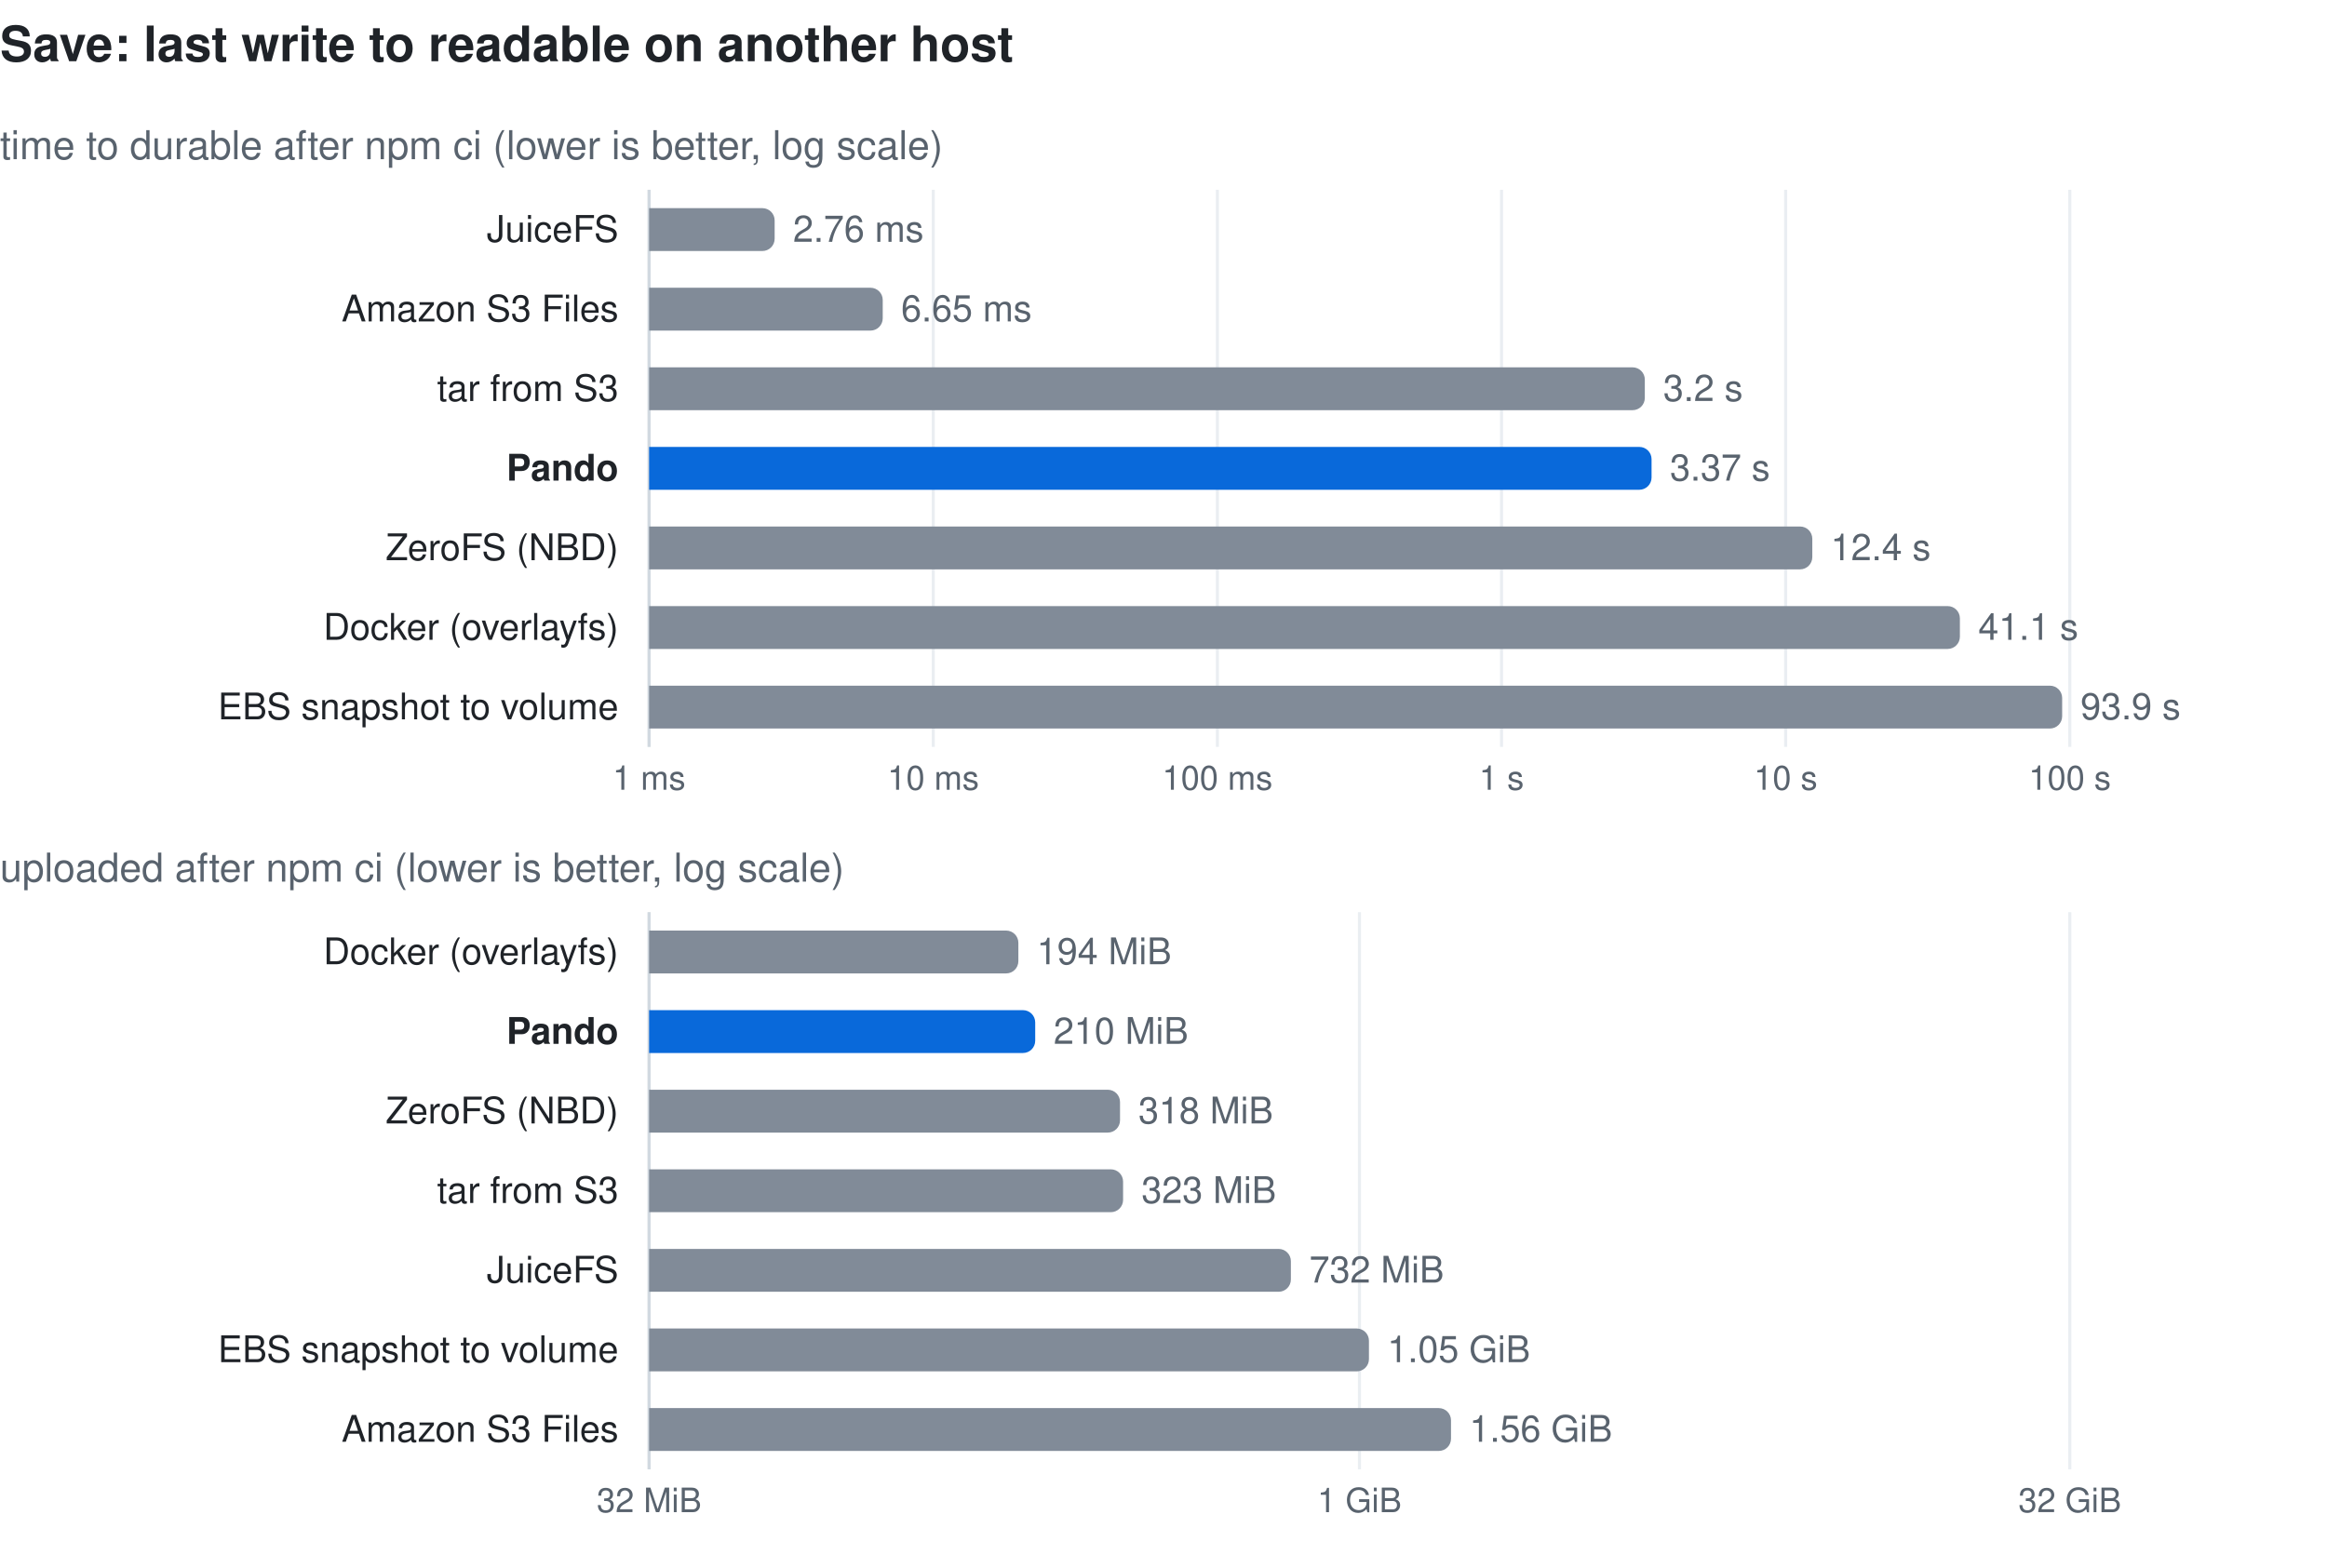
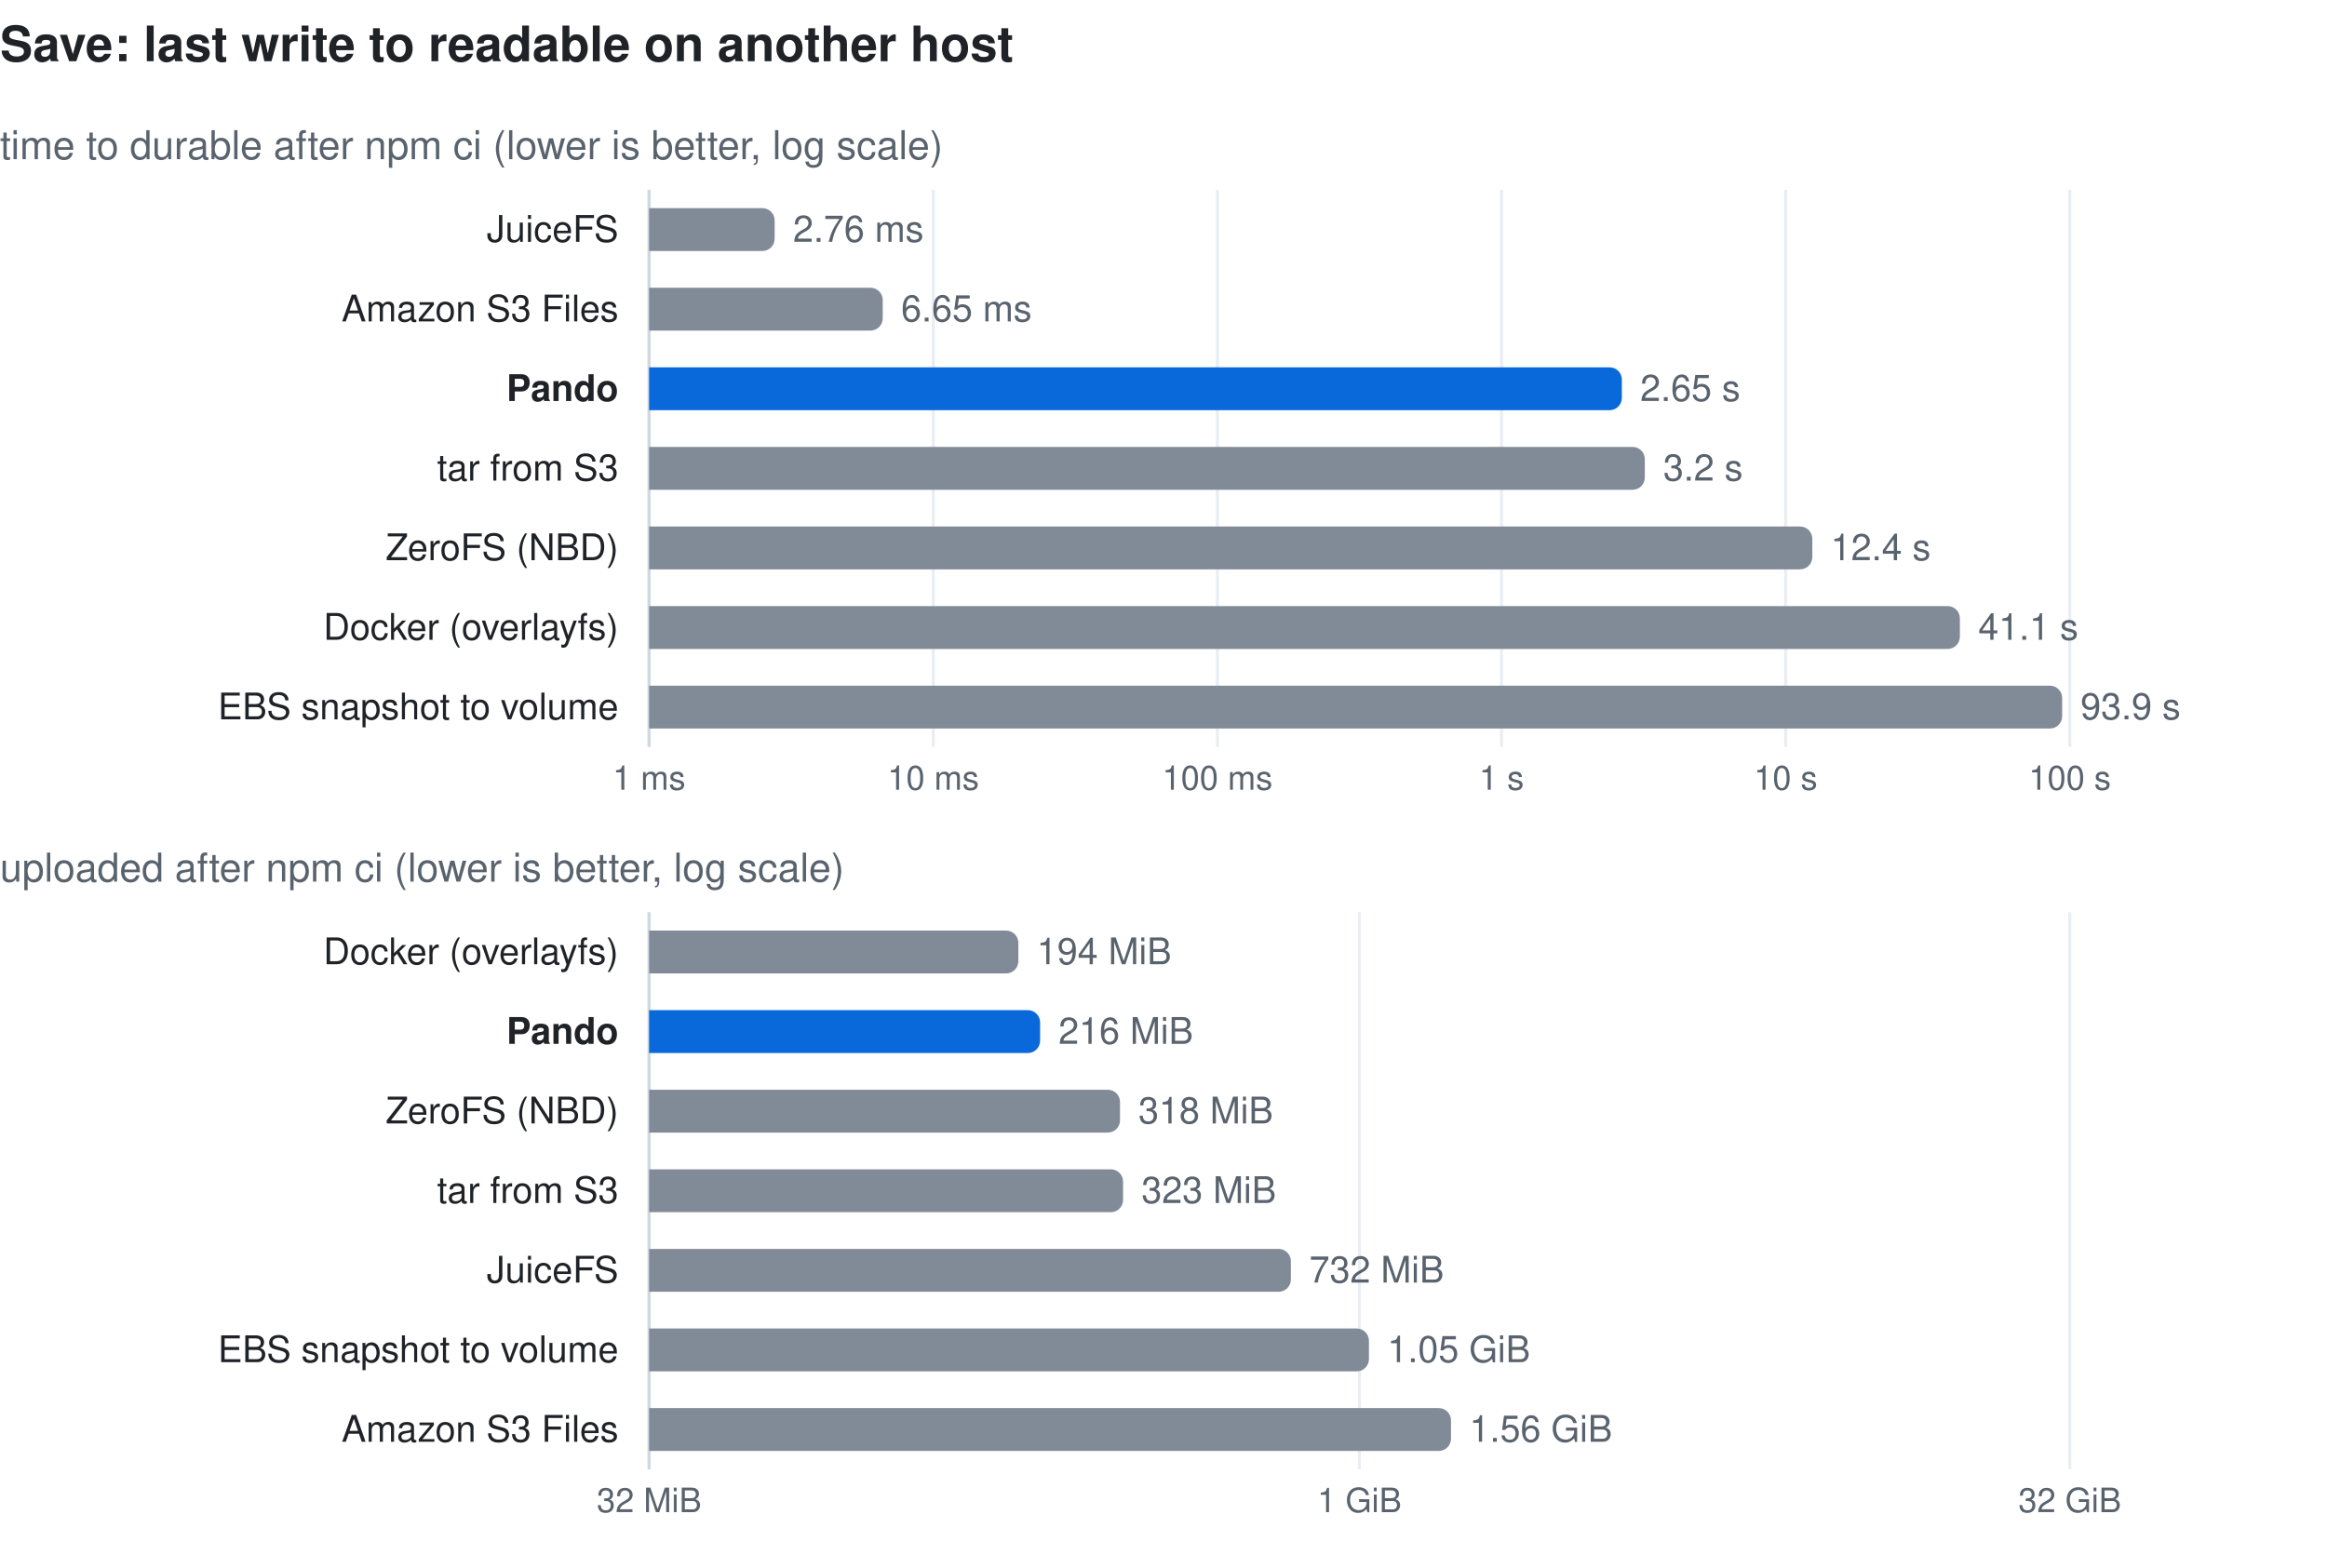
<svg xmlns="http://www.w3.org/2000/svg" width="760" height="512" viewBox="0 0 760 512" font-family="-apple-system, BlinkMacSystemFont, 'Segoe UI', Helvetica, Arial, sans-serif" role="img">
  <text x="0" y="20" font-size="16" font-weight="600" fill="#1f2328">Save: last write to readable on another host</text>
  <text x="0" y="52" font-size="13" fill="#59636e">time to durable after npm ci (lower is better, log scale)</text>
  <line x1="212.0" y1="62" x2="212.0" y2="244" stroke="#eaeef2" stroke-width="1" />
  <text x="212.0" y="258" font-size="11" fill="#59636e" text-anchor="middle">1 ms</text>
  <line x1="304.8" y1="62" x2="304.8" y2="244" stroke="#eaeef2" stroke-width="1" />
  <text x="304.8" y="258" font-size="11" fill="#59636e" text-anchor="middle">10 ms</text>
  <line x1="397.6" y1="62" x2="397.6" y2="244" stroke="#eaeef2" stroke-width="1" />
  <text x="397.6" y="258" font-size="11" fill="#59636e" text-anchor="middle">100 ms</text>
  <line x1="490.4" y1="62" x2="490.4" y2="244" stroke="#eaeef2" stroke-width="1" />
  <text x="490.4" y="258" font-size="11" fill="#59636e" text-anchor="middle">1 s</text>
  <line x1="583.2" y1="62" x2="583.2" y2="244" stroke="#eaeef2" stroke-width="1" />
  <text x="583.2" y="258" font-size="11" fill="#59636e" text-anchor="middle">10 s</text>
  <line x1="676.0" y1="62" x2="676.0" y2="244" stroke="#eaeef2" stroke-width="1" />
  <text x="676.0" y="258" font-size="11" fill="#59636e" text-anchor="middle">100 s</text>
  <line x1="212" y1="62" x2="212" y2="244" stroke="#d1d9e0" stroke-width="1" />
  <text x="202" y="79.0" font-size="12" fill="#1f2328" text-anchor="end">JuiceFS</text>
  <path d="M212,68.0 h37.0 a4,4 0 0 1 4,4 v6 a4,4 0 0 1 -4,4 h-37.0 z" fill="#818b98" />
  <text x="259.0" y="79.0" font-size="12" fill="#59636e">2.76 ms</text>
  <text x="202" y="105.0" font-size="12" fill="#1f2328" text-anchor="end">Amazon S3 Files</text>
  <path d="M212,94.0 h72.3 a4,4 0 0 1 4,4 v6 a4,4 0 0 1 -4,4 h-72.3 z" fill="#818b98" />
  <text x="294.3" y="105.0" font-size="12" fill="#59636e">6.65 ms</text>
-   <text x="202" y="131.0" font-size="12" fill="#1f2328" text-anchor="end">tar from S3</text>
-   <path d="M212,120.0 h321.2 a4,4 0 0 1 4,4 v6 a4,4 0 0 1 -4,4 h-321.2 z" fill="#818b98" />
-   <text x="543.2" y="131.0" font-size="12" fill="#59636e">3.2 s</text>
-   <text x="202" y="157.0" font-size="12" fill="#1f2328" text-anchor="end" font-weight="600">Pando</text>
-   <path d="M212,146.0 h323.4 a4,4 0 0 1 4,4 v6 a4,4 0 0 1 -4,4 h-323.4 z" fill="#0969da" />
-   <text x="545.4" y="157.0" font-size="12" fill="#59636e">3.37 s</text>
+   <text x="202" y="131.0" font-size="12" fill="#1f2328" text-anchor="end" font-weight="600">Pando</text>
+   <path d="M212,120.0 h313.7 a4,4 0 0 1 4,4 v6 a4,4 0 0 1 -4,4 h-313.7 z" fill="#0969da" />
+   <text x="535.7" y="131.0" font-size="12" fill="#59636e">2.65 s</text>
+   <text x="202" y="157.0" font-size="12" fill="#1f2328" text-anchor="end">tar from S3</text>
+   <path d="M212,146.0 h321.2 a4,4 0 0 1 4,4 v6 a4,4 0 0 1 -4,4 h-321.2 z" fill="#818b98" />
+   <text x="543.2" y="157.0" font-size="12" fill="#59636e">3.2 s</text>
  <text x="202" y="183.0" font-size="12" fill="#1f2328" text-anchor="end">ZeroFS (NBD)</text>
  <path d="M212,172.0 h375.9 a4,4 0 0 1 4,4 v6 a4,4 0 0 1 -4,4 h-375.9 z" fill="#818b98" />
  <text x="597.9" y="183.0" font-size="12" fill="#59636e">12.4 s</text>
  <text x="202" y="209.0" font-size="12" fill="#1f2328" text-anchor="end">Docker (overlayfs)</text>
  <path d="M212,198.0 h424.1 a4,4 0 0 1 4,4 v6 a4,4 0 0 1 -4,4 h-424.1 z" fill="#818b98" />
  <text x="646.1" y="209.0" font-size="12" fill="#59636e">41.1 s</text>
  <text x="202" y="235.0" font-size="12" fill="#1f2328" text-anchor="end">EBS snapshot to volume</text>
  <path d="M212,224.0 h457.5 a4,4 0 0 1 4,4 v6 a4,4 0 0 1 -4,4 h-457.5 z" fill="#818b98" />
  <text x="679.5" y="235.0" font-size="12" fill="#59636e">93.9 s</text>
  <text x="0" y="288" font-size="13" fill="#59636e">uploaded after npm ci (lower is better, log scale)</text>
  <line x1="212.0" y1="298" x2="212.0" y2="480" stroke="#eaeef2" stroke-width="1" />
  <text x="212.0" y="494" font-size="11" fill="#59636e" text-anchor="middle">32 MiB</text>
  <line x1="444.0" y1="298" x2="444.0" y2="480" stroke="#eaeef2" stroke-width="1" />
  <text x="444.0" y="494" font-size="11" fill="#59636e" text-anchor="middle">1 GiB</text>
  <line x1="676.0" y1="298" x2="676.0" y2="480" stroke="#eaeef2" stroke-width="1" />
  <text x="676.0" y="494" font-size="11" fill="#59636e" text-anchor="middle">32 GiB</text>
  <line x1="212" y1="298" x2="212" y2="480" stroke="#d1d9e0" stroke-width="1" />
  <text x="202" y="315.0" font-size="12" fill="#1f2328" text-anchor="end">Docker (overlayfs)</text>
  <path d="M212,304.0 h116.6 a4,4 0 0 1 4,4 v6 a4,4 0 0 1 -4,4 h-116.6 z" fill="#818b98" />
  <text x="338.6" y="315.0" font-size="12" fill="#59636e">194 MiB</text>
  <text x="202" y="341.0" font-size="12" fill="#1f2328" text-anchor="end" font-weight="600">Pando</text>
-   <path d="M212,330.0 h122.1 a4,4 0 0 1 4,4 v6 a4,4 0 0 1 -4,4 h-122.1 z" fill="#0969da" />
-   <text x="344.1" y="341.0" font-size="12" fill="#59636e">210 MiB</text>
+   <path d="M212,330.0 h123.7 a4,4 0 0 1 4,4 v6 a4,4 0 0 1 -4,4 h-123.7 z" fill="#0969da" />
+   <text x="345.7" y="341.0" font-size="12" fill="#59636e">216 MiB</text>
  <text x="202" y="367.0" font-size="12" fill="#1f2328" text-anchor="end">ZeroFS (NBD)</text>
  <path d="M212,356.0 h149.8 a4,4 0 0 1 4,4 v6 a4,4 0 0 1 -4,4 h-149.8 z" fill="#818b98" />
  <text x="371.8" y="367.0" font-size="12" fill="#59636e">318 MiB</text>
  <text x="202" y="393.0" font-size="12" fill="#1f2328" text-anchor="end">tar from S3</text>
  <path d="M212,382.0 h150.8 a4,4 0 0 1 4,4 v6 a4,4 0 0 1 -4,4 h-150.8 z" fill="#818b98" />
  <text x="372.8" y="393.0" font-size="12" fill="#59636e">323 MiB</text>
  <text x="202" y="419.0" font-size="12" fill="#1f2328" text-anchor="end">JuiceFS</text>
  <path d="M212,408.0 h205.6 a4,4 0 0 1 4,4 v6 a4,4 0 0 1 -4,4 h-205.6 z" fill="#818b98" />
  <text x="427.6" y="419.0" font-size="12" fill="#59636e">732 MiB</text>
  <text x="202" y="445.0" font-size="12" fill="#1f2328" text-anchor="end">EBS snapshot to volume</text>
  <path d="M212,434.0 h231.1 a4,4 0 0 1 4,4 v6 a4,4 0 0 1 -4,4 h-231.1 z" fill="#818b98" />
  <text x="453.1" y="445.0" font-size="12" fill="#59636e">1.05 GiB</text>
  <text x="202" y="471.0" font-size="12" fill="#1f2328" text-anchor="end">Amazon S3 Files</text>
  <path d="M212,460.0 h257.9 a4,4 0 0 1 4,4 v6 a4,4 0 0 1 -4,4 h-257.9 z" fill="#818b98" />
  <text x="479.9" y="471.0" font-size="12" fill="#59636e">1.56 GiB</text>
</svg>
